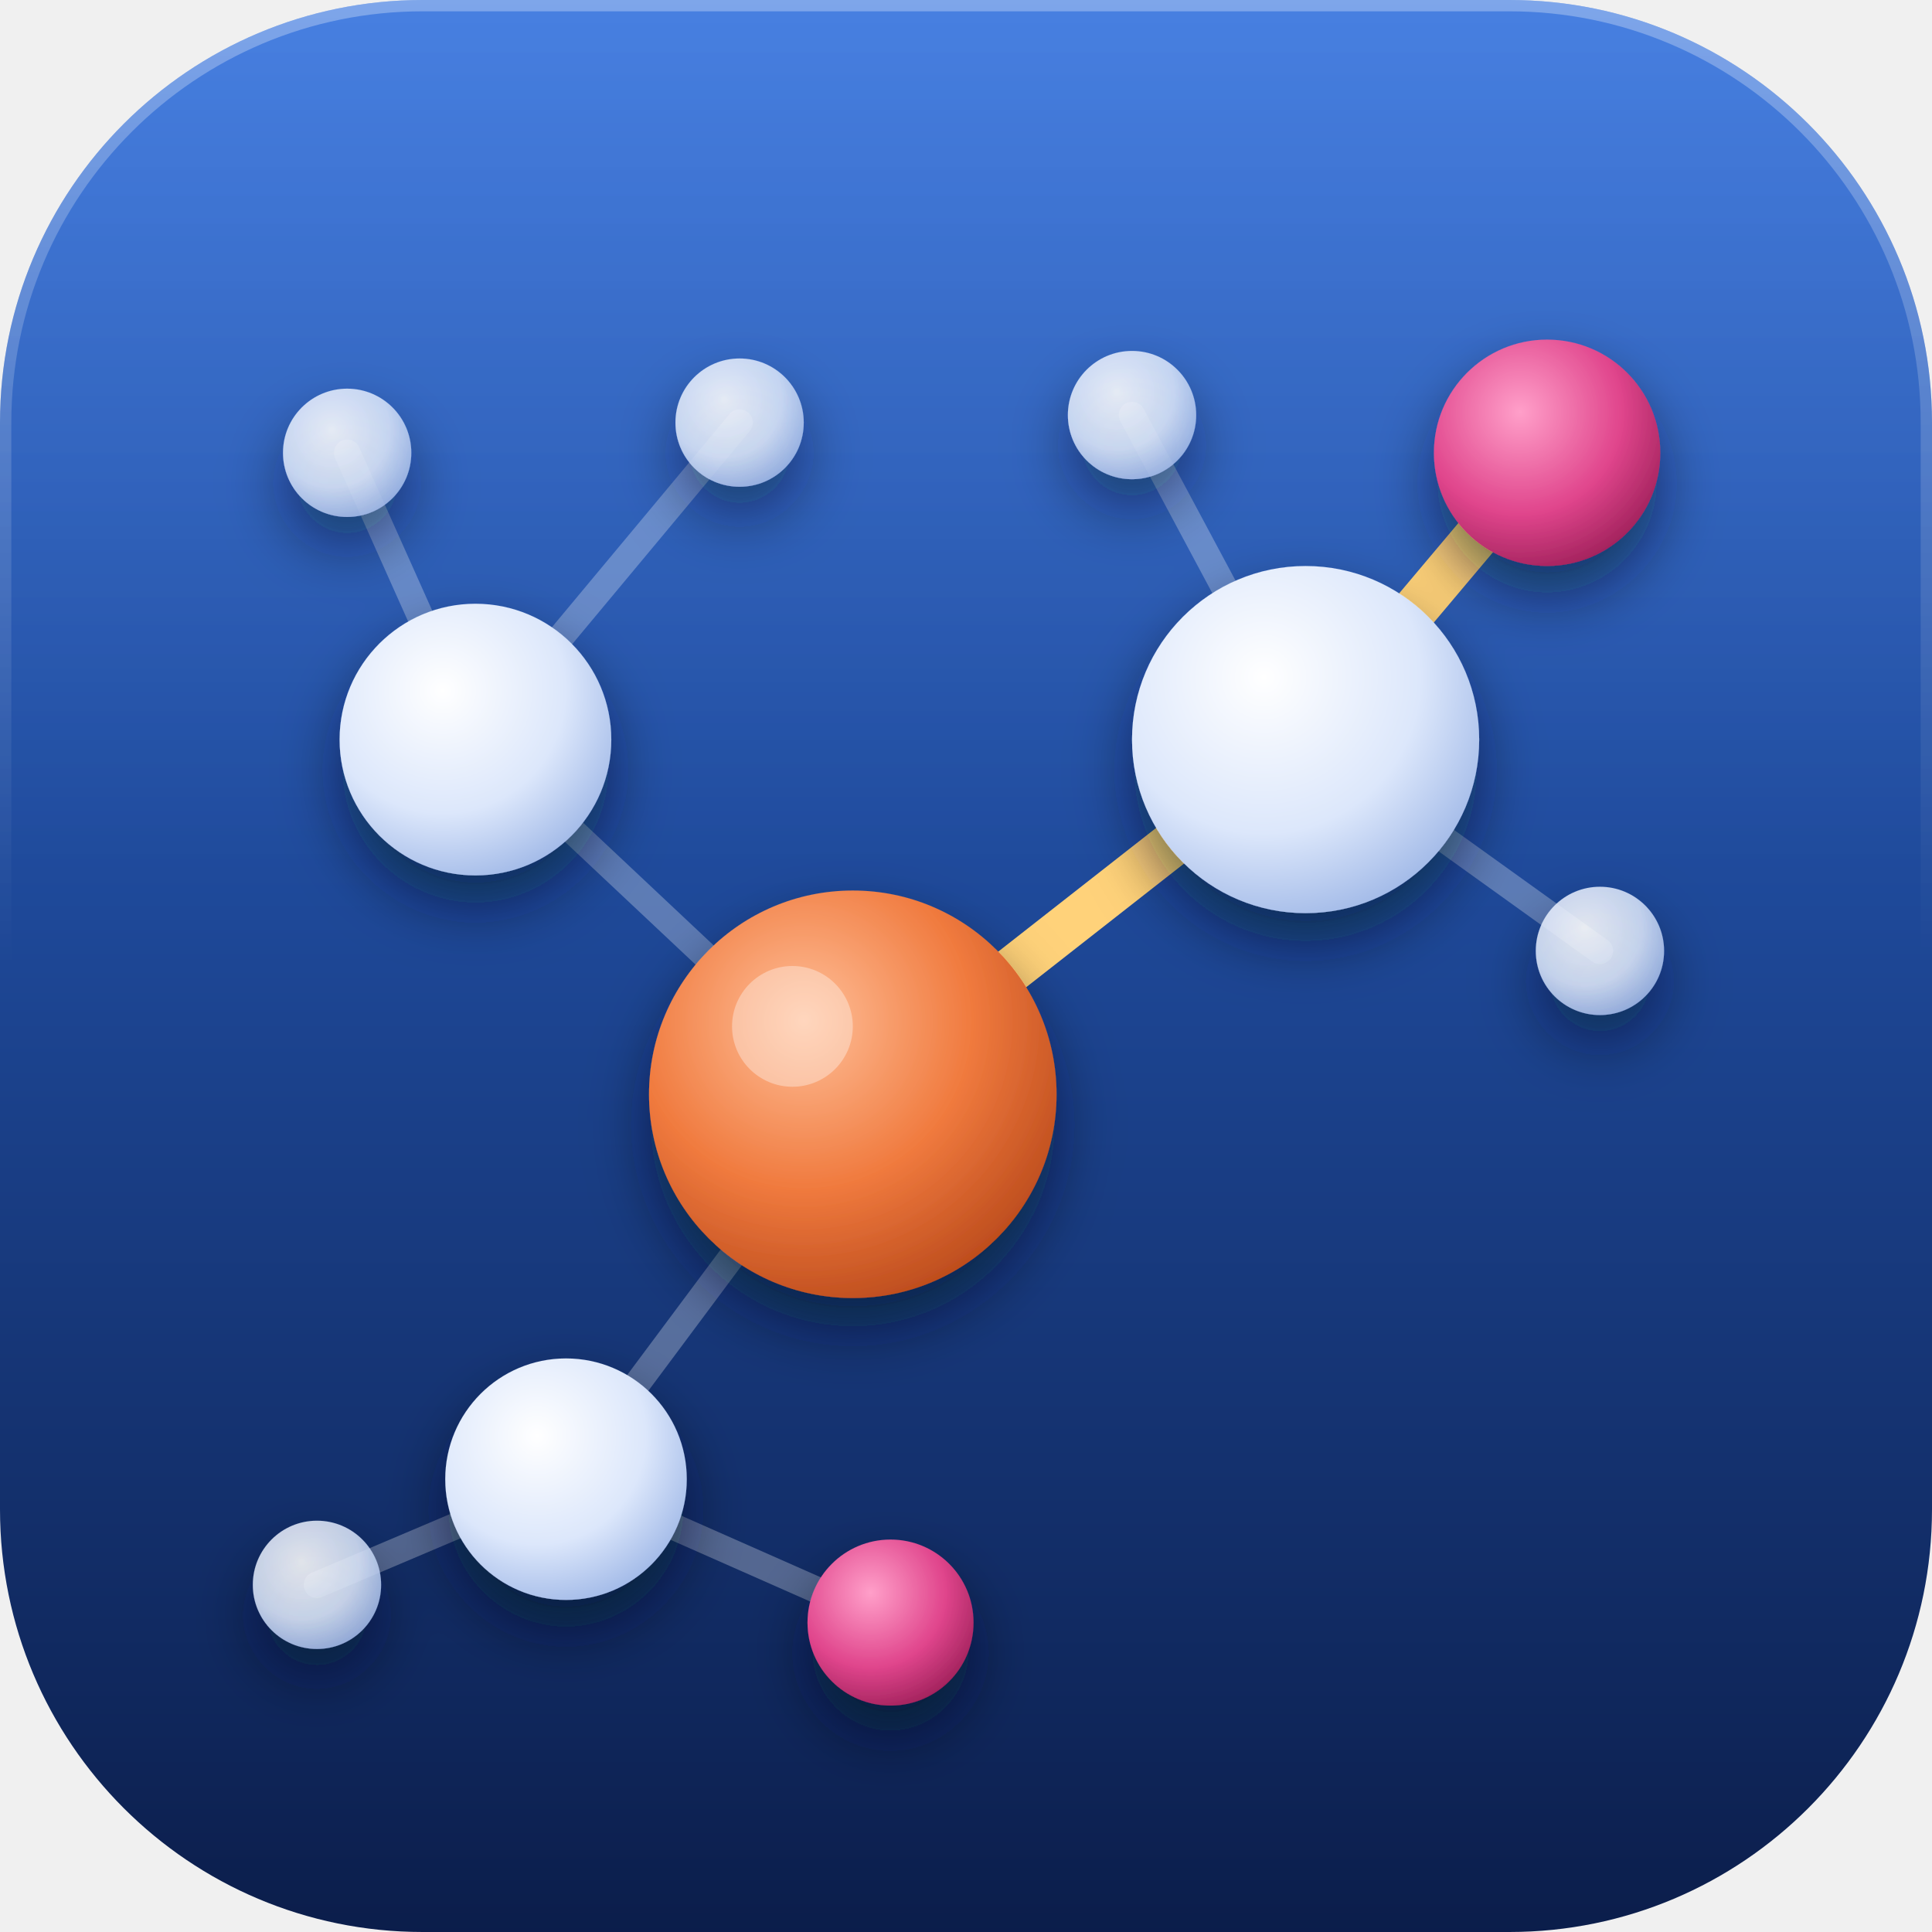
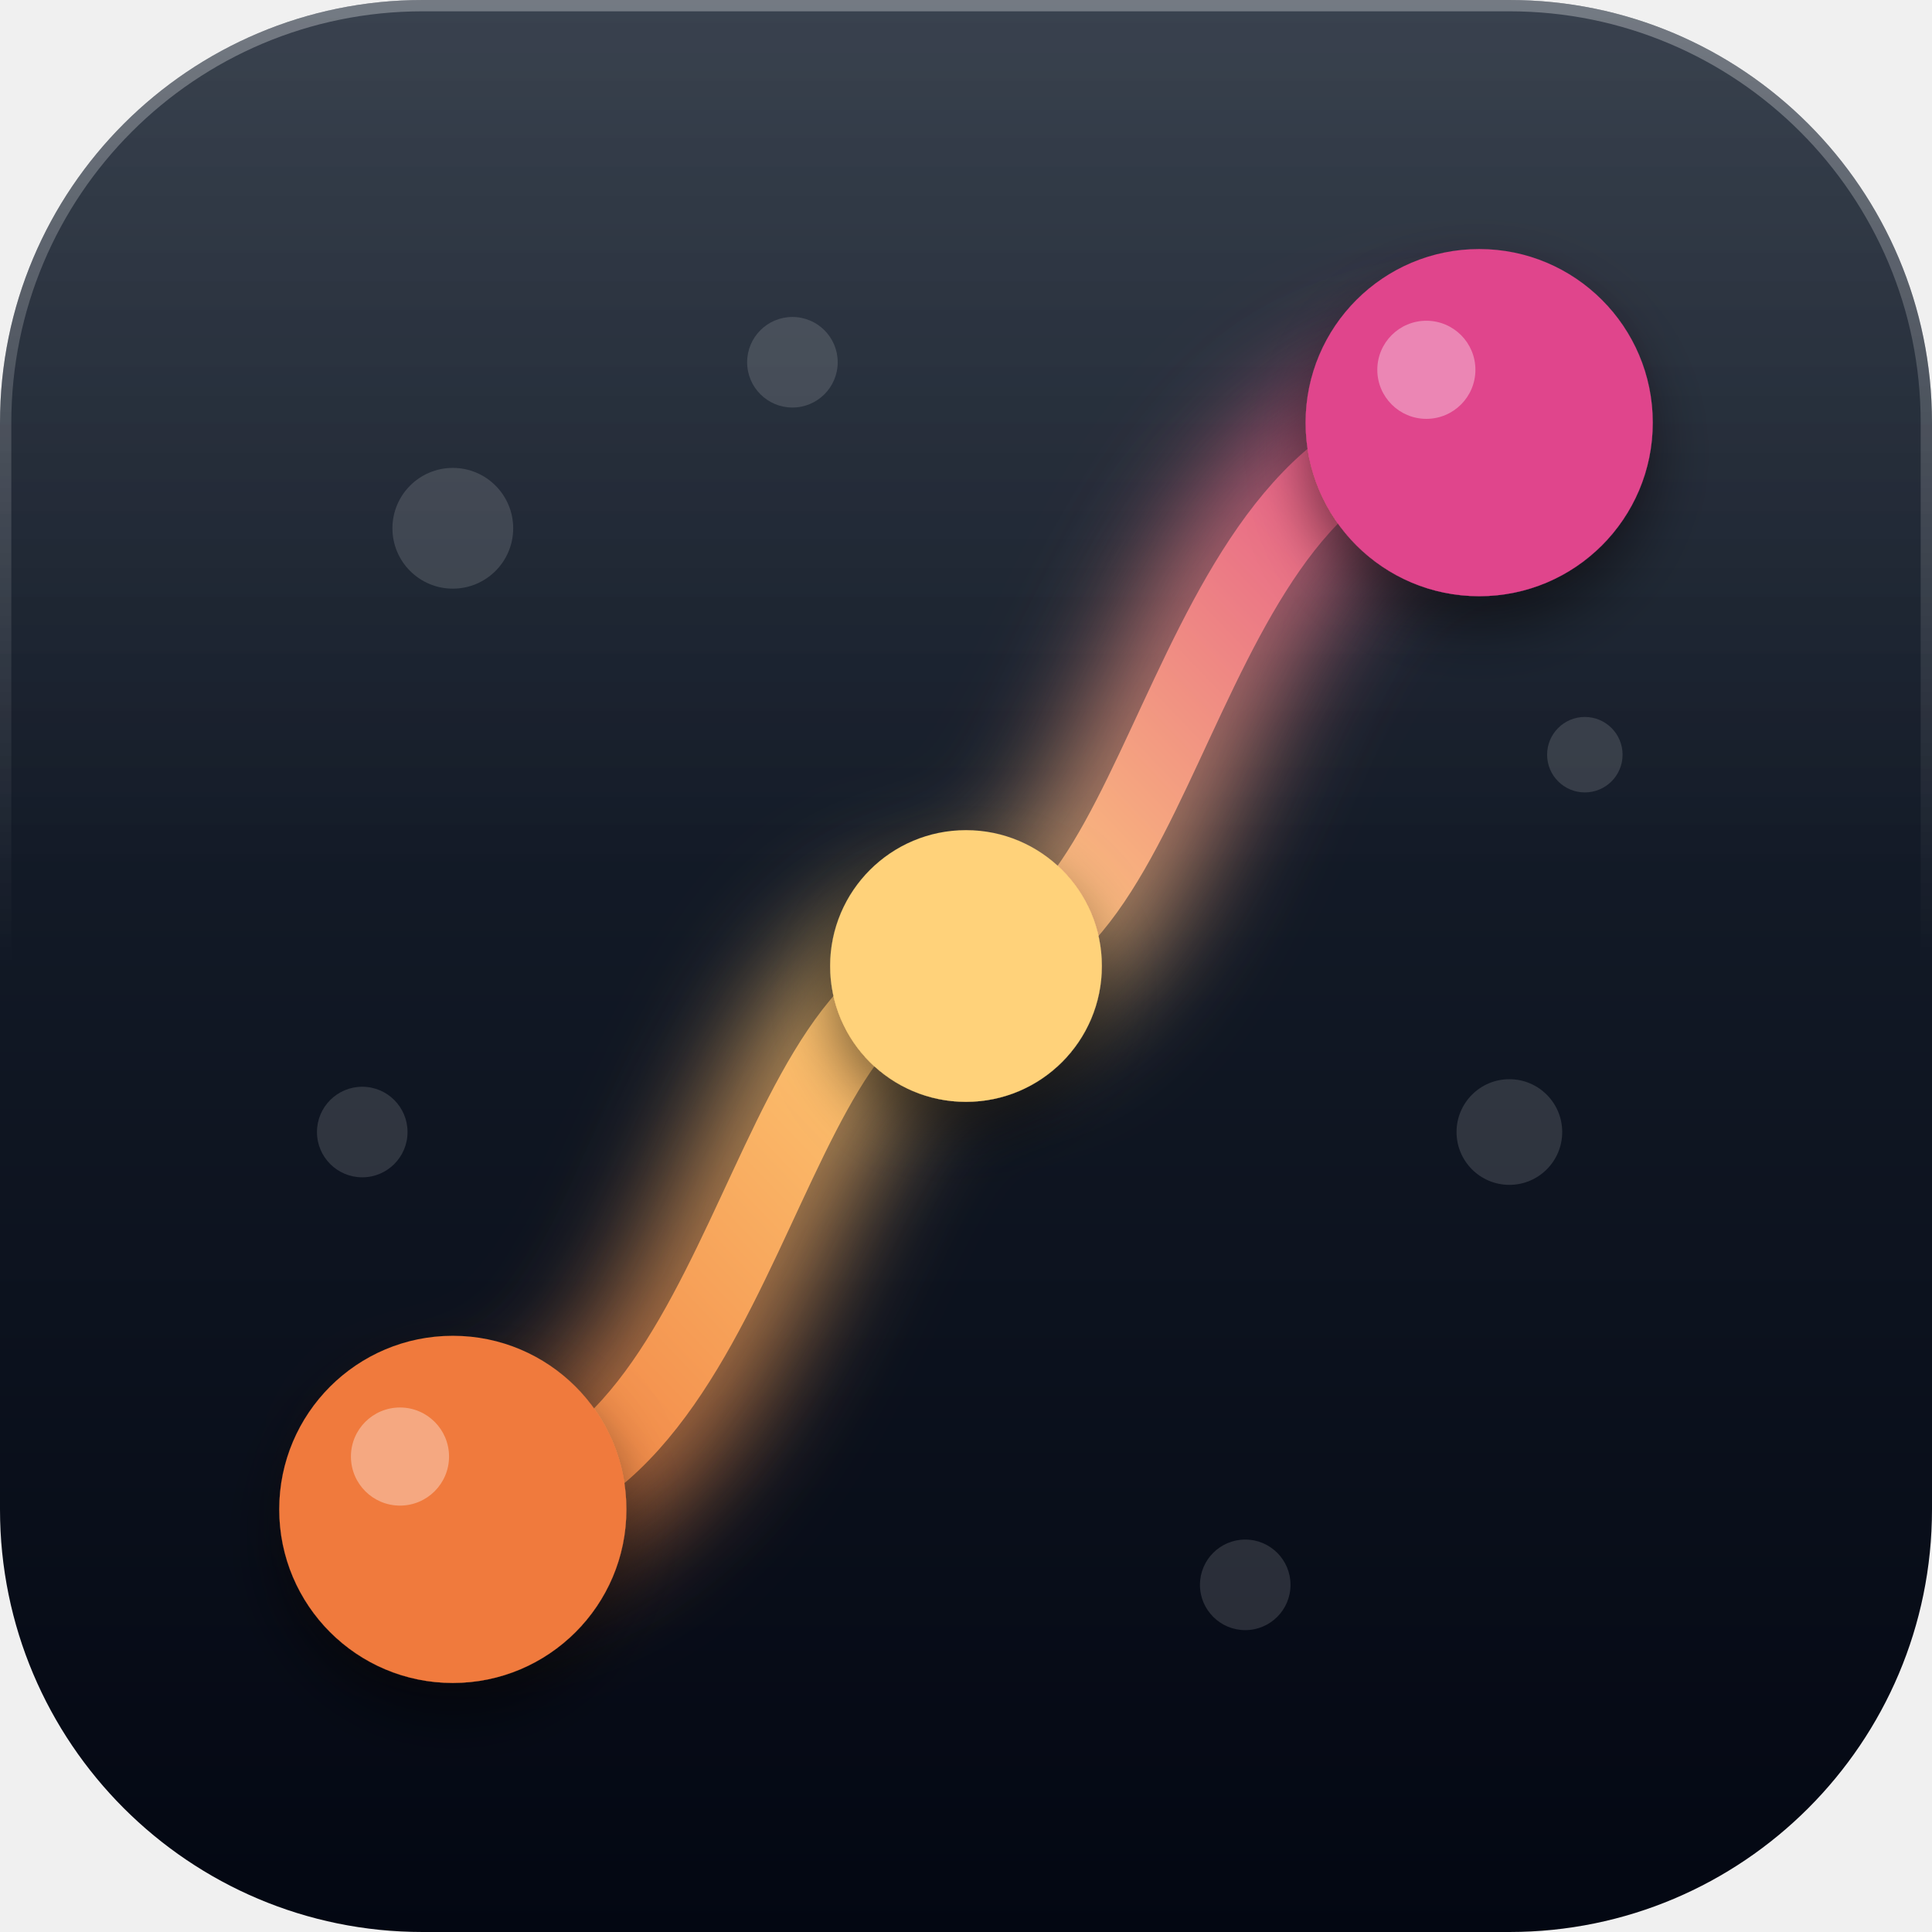
- <svg xmlns="http://www.w3.org/2000/svg" viewBox="0 0 512 512" width="512" height="512" role="img" aria-label="linkgraph: a network graph with one highlighted warm path">
+ <svg xmlns="http://www.w3.org/2000/svg" viewBox="0 0 512 512" width="512" height="512" role="img" aria-label="linkgraph: a glowing path from you, through a contact, to a target company">
  <defs>
-     <linearGradient id="tile" x1="0" y1="0" x2="0" y2="1">
-       <stop offset="0" stop-color="#2F6FDE" />
-       <stop offset="1" stop-color="#0B1D4A" />
-     </linearGradient>
    <linearGradient id="sheen" x1="0" y1="0" x2="0" y2="1">
      <stop offset="0" stop-color="#fff" stop-opacity=".12" />
      <stop offset=".45" stop-color="#fff" stop-opacity="0" />
    </linearGradient>
    <linearGradient id="edge" x1="0" y1="0" x2="0" y2="1">
      <stop offset="0" stop-color="#fff" stop-opacity=".3" />
      <stop offset=".5" stop-color="#fff" stop-opacity="0" />
    </linearGradient>
-     <radialGradient id="me" cx=".38" cy=".32" r=".75">
-       <stop offset="0" stop-color="#FFC09A" />
-       <stop offset=".55" stop-color="#F07A3E" />
-       <stop offset="1" stop-color="#B8481A" />
-     </radialGradient>
-     <radialGradient id="co" cx=".38" cy=".32" r=".75">
-       <stop offset="0" stop-color="#FFFFFF" />
-       <stop offset=".6" stop-color="#DCE7FB" />
-       <stop offset="1" stop-color="#9DB6E6" />
-     </radialGradient>
-     <radialGradient id="dm" cx=".38" cy=".32" r=".75">
-       <stop offset="0" stop-color="#FF9FC9" />
-       <stop offset=".6" stop-color="#E0458C" />
-       <stop offset="1" stop-color="#9C1F58" />
-     </radialGradient>
    <filter id="drop" x="-30%" y="-30%" width="160%" height="170%">
-       <feDropShadow dx="0" dy="8" stdDeviation="8" flood-color="#020a1f" flood-opacity=".55" />
+       <feDropShadow dx="0" dy="8" stdDeviation="8" flood-color="#000" flood-opacity=".5" />
+     </filter>
+     <linearGradient id="tile" x1="0" y1="0" x2="0" y2="1">
+       <stop offset="0" stop-color="#1F2937" />
+       <stop offset="1" stop-color="#030712" />
+     </linearGradient>
+     <linearGradient id="route" x1="0" y1="1" x2="1" y2="0">
+       <stop offset="0" stop-color="#F07A3E" />
+       <stop offset=".5" stop-color="#FFD27A" />
+       <stop offset="1" stop-color="#E0458C" />
+     </linearGradient>
+     <filter id="glow" x="-50%" y="-50%" width="200%" height="200%">
+       <feGaussianBlur stdDeviation="14" />
    </filter>
  </defs>
  <rect width="512" height="512" rx="112" fill="url(#tile)" />
  <rect width="512" height="512" rx="112" fill="url(#sheen)" />
-   <g stroke="#fff" stroke-opacity=".28" stroke-width="7" stroke-linecap="round" fill="none">
-     <path d="M226 290 L126 196" />
-     <path d="M226 290 L150 392" />
-     <path d="M126 196 L92 120" />
-     <path d="M126 196 L196 112" />
-     <path d="M150 392 L84 420" />
-     <path d="M150 392 L236 430" />
-     <path d="M346 196 L300 110" />
-     <path d="M346 196 L424 252" />
+   <g fill="#fff" fill-opacity=".14">
+     <circle cx="120" cy="140" r="16" />
+     <circle cx="210" cy="96" r="12" />
+     <circle cx="400" cy="300" r="14" />
+     <circle cx="330" cy="420" r="12" />
+     <circle cx="96" cy="300" r="12" />
+     <circle cx="420" cy="200" r="10" />
  </g>
-   <g stroke="#FFD27A" stroke-width="12" stroke-linecap="round" fill="none">
-     <path d="M226 290 L346 196" />
-     <path d="M346 196 L410 120" />
+   <path d="M120 400 C200 400 200 256 256 256 C312 256 312 112 392 112" stroke="url(#route)" stroke-width="44" stroke-linecap="round" fill="none" filter="url(#glow)" opacity=".7" />
+   <path d="M120 400 C200 400 200 256 256 256 C312 256 312 112 392 112" stroke="url(#route)" stroke-width="20" stroke-linecap="round" fill="none" />
+   <g filter="url(#drop)">
+     <circle cx="120" cy="400" r="46" fill="#F07A3E" />
+     <circle cx="256" cy="256" r="36" fill="#FFD27A" />
+     <circle cx="392" cy="112" r="46" fill="#E0458C" />
  </g>
-   <g filter="url(#drop)">
-     <circle cx="92" cy="120" r="17" fill="url(#co)" fill-opacity=".85" />
-     <circle cx="196" cy="112" r="17" fill="url(#co)" fill-opacity=".85" />
-     <circle cx="84" cy="420" r="17" fill="url(#co)" fill-opacity=".85" />
-     <circle cx="300" cy="110" r="17" fill="url(#co)" fill-opacity=".85" />
-     <circle cx="424" cy="252" r="17" fill="url(#co)" fill-opacity=".85" />
-     <circle cx="236" cy="430" r="22" fill="url(#dm)" />
-     <circle cx="410" cy="120" r="30" fill="url(#dm)" />
-     <circle cx="126" cy="196" r="36" fill="url(#co)" />
-     <circle cx="150" cy="392" r="32" fill="url(#co)" />
-     <circle cx="346" cy="196" r="46" fill="url(#co)" />
-     <circle cx="226" cy="290" r="54" fill="url(#me)" />
-   </g>
-   <circle cx="210" cy="272" r="16" fill="#fff" fill-opacity=".35" />
+   <circle cx="106" cy="386" r="13" fill="#fff" fill-opacity=".35" />
+   <circle cx="378" cy="98" r="13" fill="#fff" fill-opacity=".35" />
  <rect x="1.5" y="1.5" width="509" height="509" rx="110.5" fill="none" stroke="url(#edge)" stroke-width="3" />
</svg>
